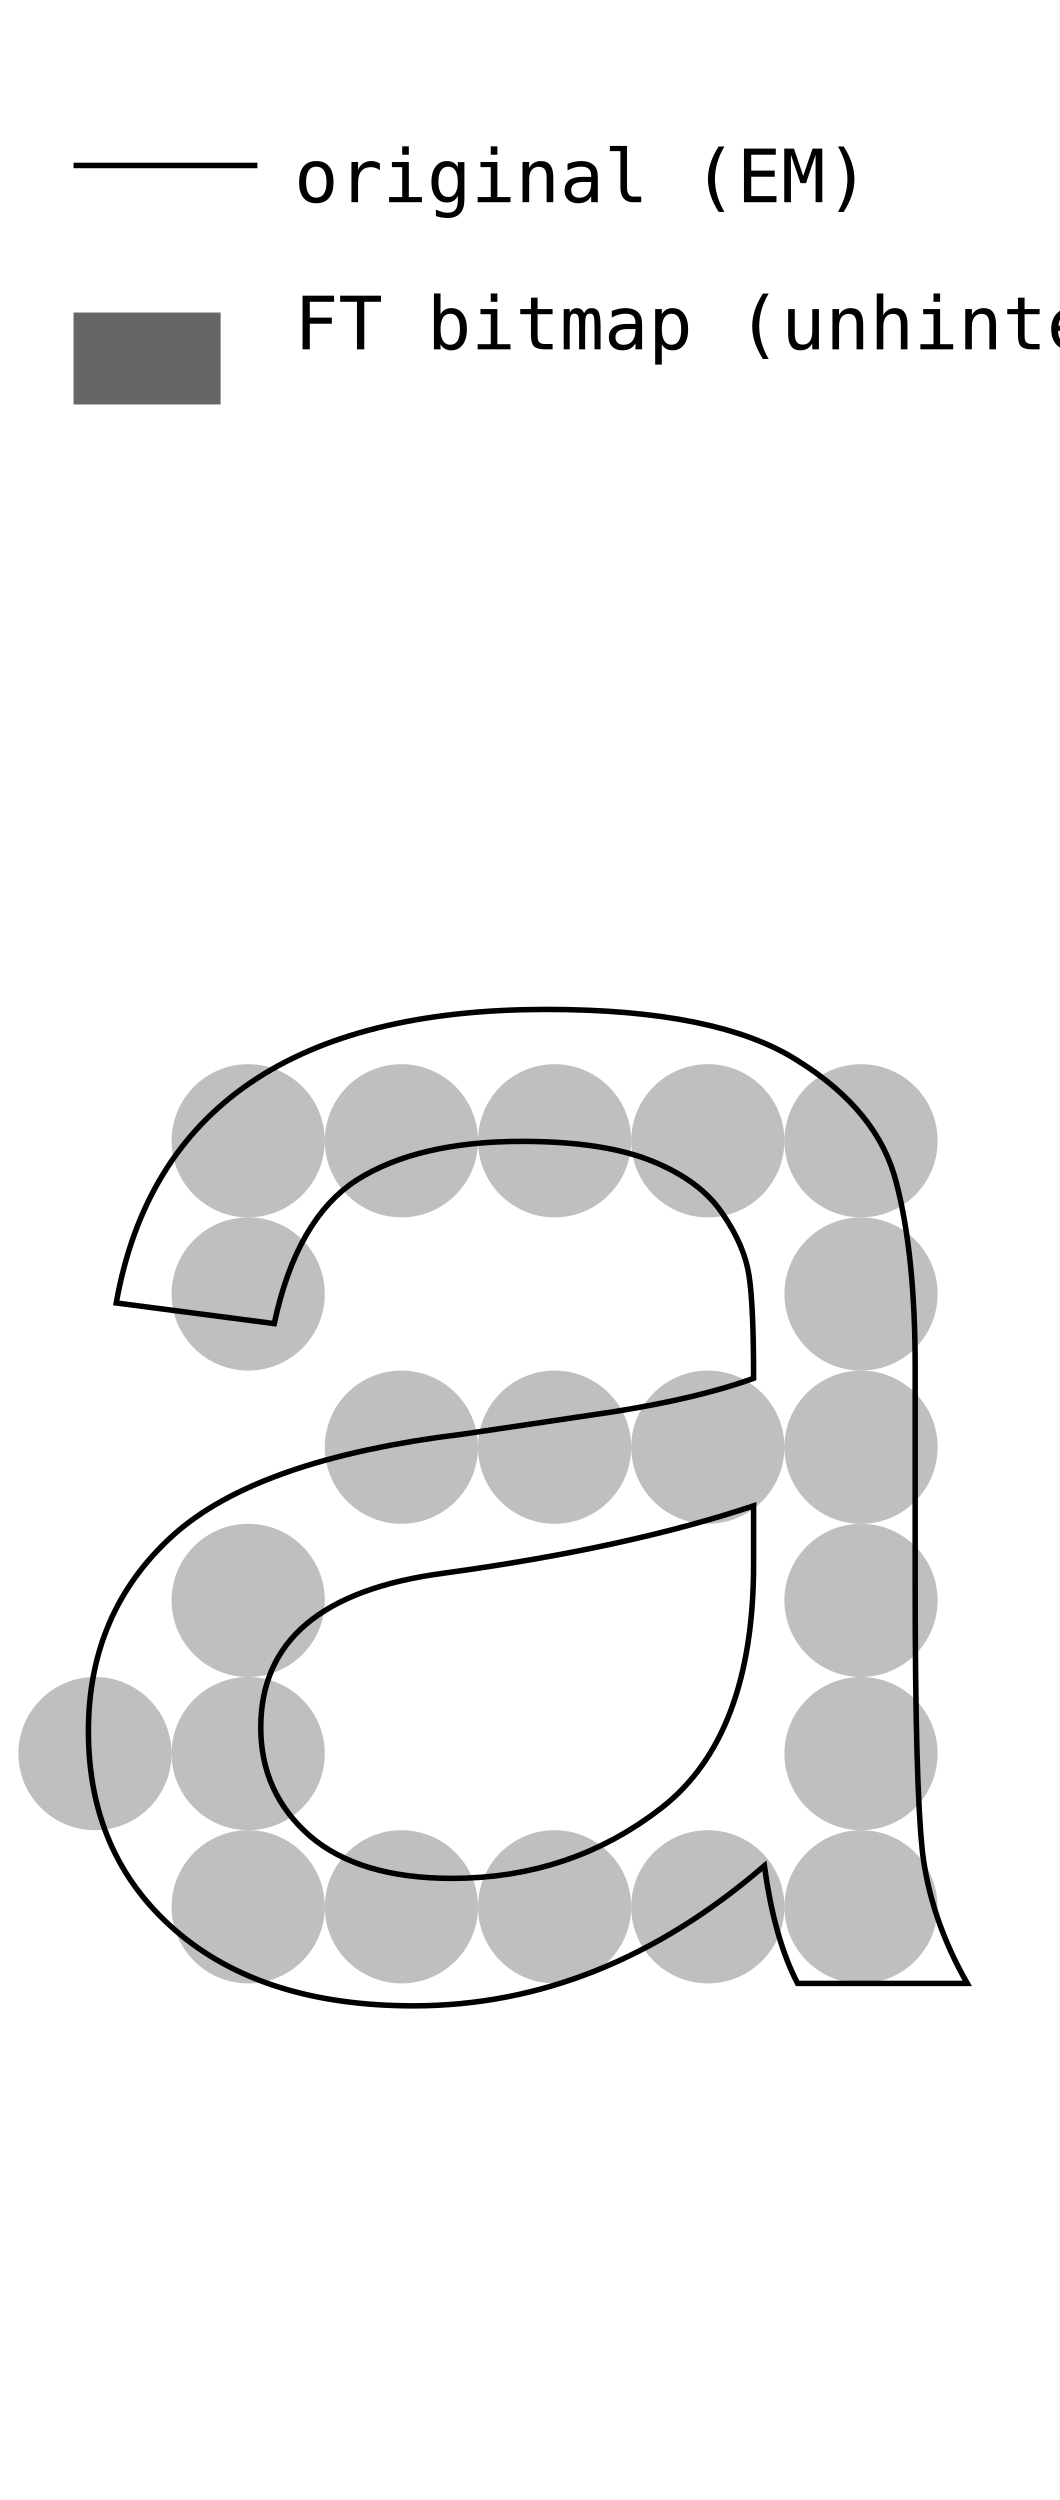
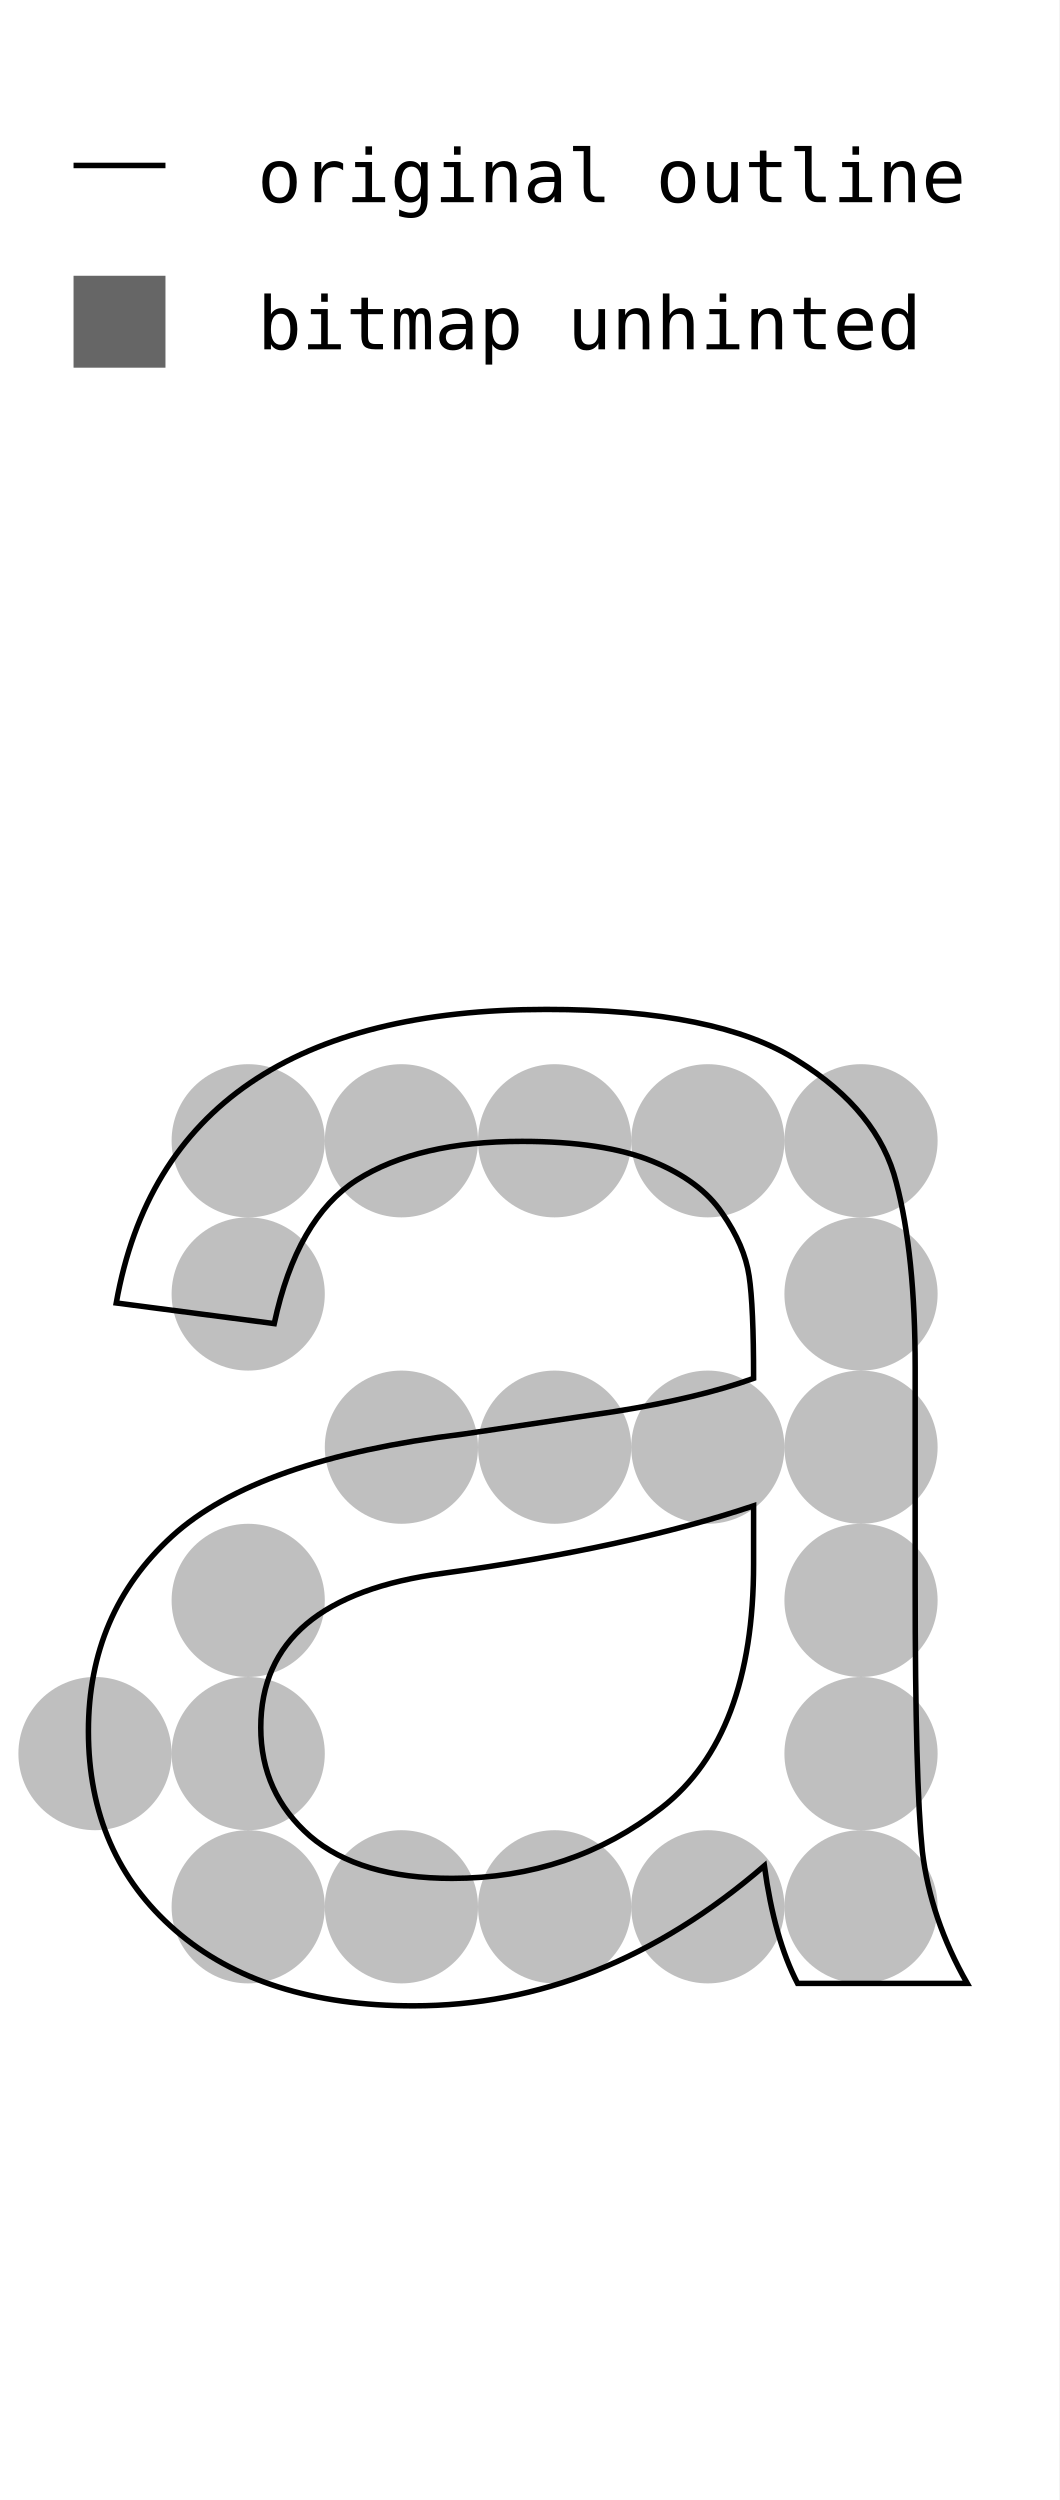
<svg xmlns="http://www.w3.org/2000/svg" viewBox="-20.480 -2209.480 1179.960 2784.960" width="1180" height="2785">
  <rect x="-20.480" y="-2209.480" width="1179.960" height="2784.960" fill="#fff" />
  <circle cx="256.000" cy="-938.667" r="85.333" fill="rgb(0,0,0)" fill-opacity="0.250" />
  <circle cx="426.667" cy="-938.667" r="85.333" fill="rgb(0,0,0)" fill-opacity="0.250" />
  <circle cx="597.333" cy="-938.667" r="85.333" fill="rgb(0,0,0)" fill-opacity="0.250" />
  <circle cx="768.000" cy="-938.667" r="85.333" fill="rgb(0,0,0)" fill-opacity="0.250" />
  <circle cx="938.667" cy="-938.667" r="85.333" fill="rgb(0,0,0)" fill-opacity="0.250" />
  <circle cx="256.000" cy="-768.000" r="85.333" fill="rgb(0,0,0)" fill-opacity="0.250" />
  <circle cx="938.667" cy="-768.000" r="85.333" fill="rgb(0,0,0)" fill-opacity="0.250" />
  <circle cx="426.667" cy="-597.333" r="85.333" fill="rgb(0,0,0)" fill-opacity="0.250" />
  <circle cx="597.333" cy="-597.333" r="85.333" fill="rgb(0,0,0)" fill-opacity="0.250" />
  <circle cx="768.000" cy="-597.333" r="85.333" fill="rgb(0,0,0)" fill-opacity="0.250" />
  <circle cx="938.667" cy="-597.333" r="85.333" fill="rgb(0,0,0)" fill-opacity="0.250" />
  <circle cx="256.000" cy="-426.667" r="85.333" fill="rgb(0,0,0)" fill-opacity="0.250" />
  <circle cx="938.667" cy="-426.667" r="85.333" fill="rgb(0,0,0)" fill-opacity="0.250" />
  <circle cx="85.333" cy="-256.000" r="85.333" fill="rgb(0,0,0)" fill-opacity="0.250" />
  <circle cx="256.000" cy="-256.000" r="85.333" fill="rgb(0,0,0)" fill-opacity="0.250" />
  <circle cx="938.667" cy="-256.000" r="85.333" fill="rgb(0,0,0)" fill-opacity="0.250" />
  <circle cx="256.000" cy="-85.333" r="85.333" fill="rgb(0,0,0)" fill-opacity="0.250" />
  <circle cx="426.667" cy="-85.333" r="85.333" fill="rgb(0,0,0)" fill-opacity="0.250" />
  <circle cx="597.333" cy="-85.333" r="85.333" fill="rgb(0,0,0)" fill-opacity="0.250" />
  <circle cx="768.000" cy="-85.333" r="85.333" fill="rgb(0,0,0)" fill-opacity="0.250" />
  <circle cx="938.667" cy="-85.333" r="85.333" fill="rgb(0,0,0)" fill-opacity="0.250" />
  <path d="M 1057.000 0.000 L 868.000 0.000 Q 842.000 -50.000 831.000 -131.000 Q 650.000 25.000 440.000 25.000 Q 272.000 25.000 175.000 -59.000 Q 78.000 -143.000 78.000 -281.000 Q 78.000 -413.000 171.000 -498.000 Q 265.000 -584.000 496.000 -612.000 L 664.000 -637.000 Q 758.000 -652.000 819.000 -674.000 Q 819.000 -755.000 814.000 -788.000 Q 809.000 -822.000 784.000 -858.000 Q 760.000 -894.000 706.000 -916.000 Q 652.000 -938.000 561.000 -938.000 Q 445.000 -938.000 377.000 -895.000 Q 310.000 -852.000 285.000 -735.000 L 109.000 -758.000 Q 138.000 -921.000 258.000 -1003.000 Q 378.000 -1085.000 588.000 -1085.000 Q 779.000 -1085.000 868.000 -1028.000 Q 958.000 -972.000 978.000 -892.000 Q 999.000 -812.000 999.000 -686.000 L 999.000 -444.000 Q 999.000 -223.000 1007.000 -147.000 Q 1016.000 -72.000 1057.000 0.000 Z M 819.000 -467.000 L 819.000 -532.000 Q 678.000 -485.000 474.000 -457.000 Q 270.000 -430.000 270.000 -285.000 Q 270.000 -212.000 325.000 -164.000 Q 380.000 -117.000 483.000 -117.000 Q 616.000 -117.000 717.000 -196.000 Q 819.000 -276.000 819.000 -467.000 Z" fill="none" stroke="#000" stroke-width="6.144" />
-   <text x="307.200" y="-1984.200" font-size="81.920" text-anchor="start" font-family="monospace">original (EM)</text>
-   <line x1="61.440" y1="-2025.160" x2="266.240" y2="-2025.160" stroke="#000" stroke-width="6.144" />
-   <text x="307.200" y="-1820.360" font-size="81.920" text-anchor="start" font-family="monospace">FT bitmap (unhinted)</text>
-   <rect x="61.440" y="-1861.320" width="163.840" height="102.400" fill="#000" fill-opacity="0.6" stroke="none" />
+   <text x="266.240" y="-1984.200" font-size="81.920" text-anchor="start" font-family="monospace">original outline</text>
+   <line x1="61.440" y1="-2025.160" x2="163.840" y2="-2025.160" stroke="#000" stroke-width="6.144" />
+   <text x="266.240" y="-1820.360" font-size="81.920" text-anchor="start" font-family="monospace">bitmap unhinted</text>
+   <rect x="61.440" y="-1902.280" width="102.400" height="102.400" fill="#000" fill-opacity="0.6" stroke="none" />
</svg>
